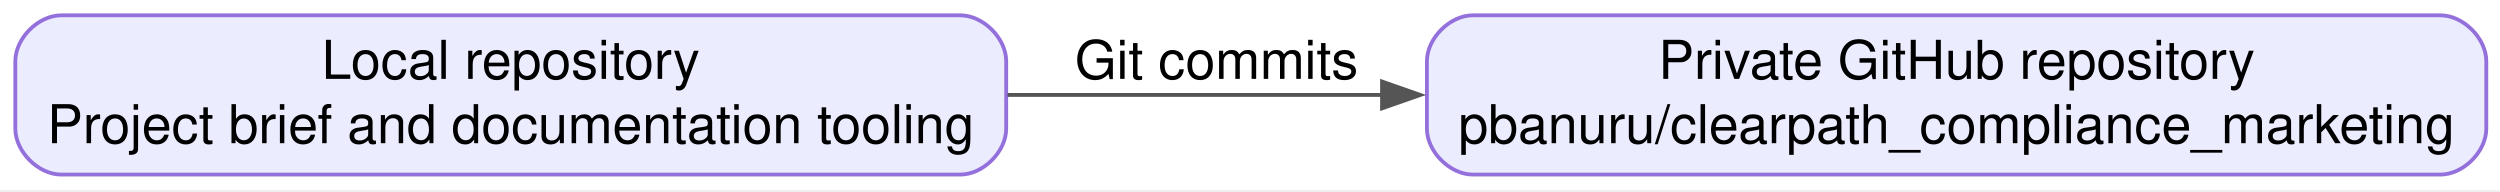
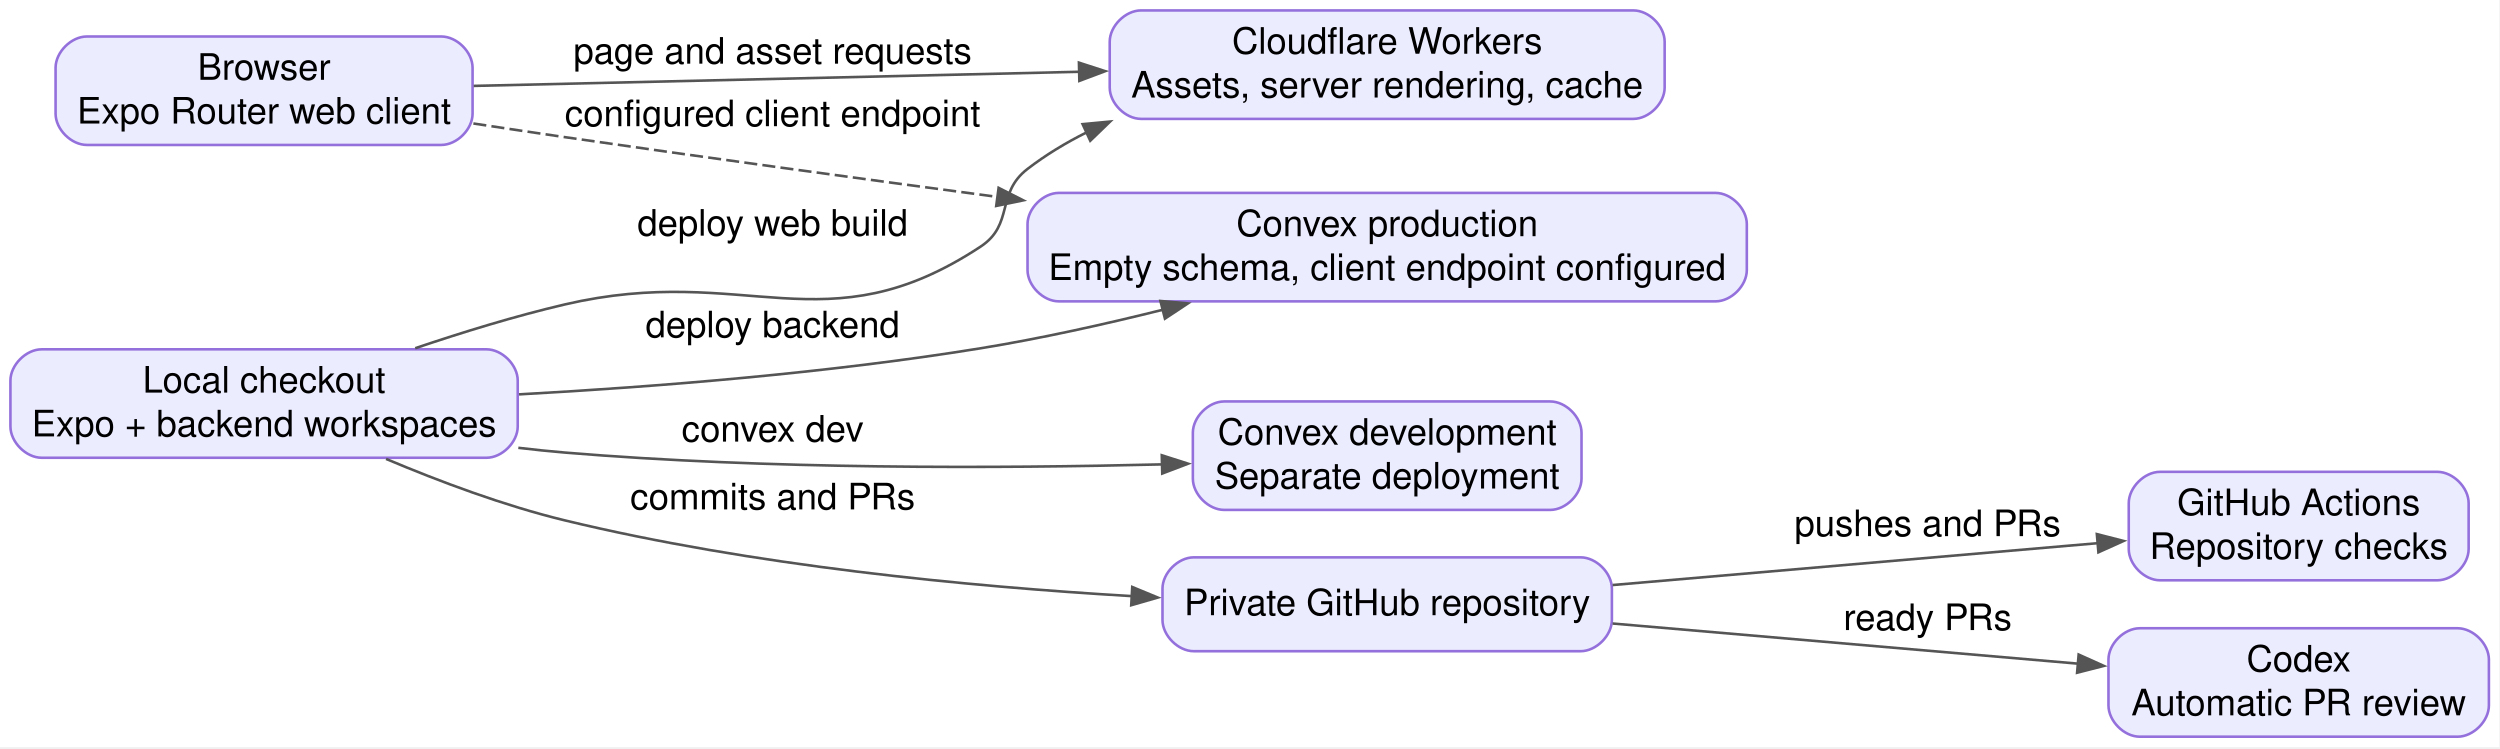
- <svg xmlns="http://www.w3.org/2000/svg" width="653pt" height="50pt" viewBox="0.00 0.00 653.00 50.00">
-   <g id="graph0" class="graph" transform="scale(1 1) rotate(0) translate(4 45.6)">
-     <polygon fill="white" stroke="none" points="-4,4 -4,-45.6 649.42,-45.6 649.42,4 -4,4" />
+ <svg xmlns="http://www.w3.org/2000/svg" width="959pt" height="287pt" viewBox="0.00 0.00 959.00 287.00">
+   <g id="graph0" class="graph" transform="scale(1 1) rotate(0) translate(4 282.6)">
+     <polygon fill="white" stroke="none" points="-4,4 -4,-282.6 954.74,-282.6 954.74,4 -4,4" />
    <g id="node1" class="node">
-       <path fill="#ececff" stroke="#9370db" d="M246.82,-41.6C246.82,-41.6 12,-41.6 12,-41.6 6,-41.6 0,-35.6 0,-29.6 0,-29.6 0,-12 0,-12 0,-6 6,0 12,0 12,0 246.82,0 246.82,0 252.82,0 258.82,-6 258.82,-12 258.82,-12 258.82,-29.6 258.82,-29.6 258.82,-35.6 252.82,-41.6 246.82,-41.6" />
-       <text xml:space="preserve" text-anchor="middle" x="129.41" y="-25" font-family="Helvetica,sans-Serif" font-size="14.00">Local repository</text>
-       <text xml:space="preserve" text-anchor="middle" x="129.41" y="-8.2" font-family="Helvetica,sans-Serif" font-size="14.00">Project brief and documentation tooling</text>
+       <path fill="#ececff" stroke="#9370db" d="M165.28,-268.6C165.28,-268.6 29.32,-268.6 29.32,-268.6 23.32,-268.6 17.32,-262.6 17.32,-256.6 17.32,-256.6 17.32,-239 17.32,-239 17.32,-233 23.32,-227 29.32,-227 29.32,-227 165.28,-227 165.28,-227 171.28,-227 177.28,-233 177.28,-239 177.28,-239 177.28,-256.6 177.28,-256.6 177.28,-262.6 171.28,-268.6 165.28,-268.6" />
+       <text xml:space="preserve" text-anchor="middle" x="97.3" y="-252" font-family="Helvetica,sans-Serif" font-size="14.00">Browser</text>
+       <text xml:space="preserve" text-anchor="middle" x="97.3" y="-235.2" font-family="Helvetica,sans-Serif" font-size="14.00">Expo Router web client</text>
    </g>
    <g id="node2" class="node">
-       <path fill="#ececff" stroke="#9370db" d="M633.42,-41.6C633.42,-41.6 380.71,-41.6 380.71,-41.6 374.71,-41.6 368.71,-35.6 368.71,-29.6 368.71,-29.6 368.71,-12 368.71,-12 368.71,-6 374.71,0 380.71,0 380.71,0 633.42,0 633.42,0 639.42,0 645.42,-6 645.42,-12 645.42,-12 645.42,-29.6 645.42,-29.6 645.42,-35.6 639.42,-41.6 633.42,-41.6" />
-       <text xml:space="preserve" text-anchor="middle" x="507.07" y="-25" font-family="Helvetica,sans-Serif" font-size="14.00">Private GitHub repository</text>
-       <text xml:space="preserve" text-anchor="middle" x="507.07" y="-8.2" font-family="Helvetica,sans-Serif" font-size="14.00">pbanuru/clearpath_compliance_marketing</text>
+       <path fill="#ececff" stroke="#9370db" d="M622.56,-278.6C622.56,-278.6 433.69,-278.6 433.69,-278.6 427.69,-278.6 421.69,-272.6 421.69,-266.6 421.69,-266.6 421.69,-249 421.69,-249 421.69,-243 427.69,-237 433.69,-237 433.69,-237 622.56,-237 622.56,-237 628.56,-237 634.56,-243 634.56,-249 634.56,-249 634.56,-266.6 634.56,-266.6 634.56,-272.6 628.56,-278.6 622.56,-278.6" />
+       <text xml:space="preserve" text-anchor="middle" x="528.12" y="-262" font-family="Helvetica,sans-Serif" font-size="14.00">Cloudflare Workers</text>
+       <text xml:space="preserve" text-anchor="middle" x="528.12" y="-245.2" font-family="Helvetica,sans-Serif" font-size="14.00">Assets, server rendering, cache</text>
    </g>
    <g id="edge1" class="edge">
-       <path fill="none" stroke="#555555" d="M259.16,-20.8C290.7,-20.8 324.72,-20.8 357.11,-20.8" />
-       <polygon fill="#555555" stroke="#555555" points="356.99,-24.3 366.99,-20.8 356.99,-17.3 356.99,-24.3" />
-       <text xml:space="preserve" text-anchor="middle" x="313.76" y="-25" font-family="Helvetica,sans-Serif" font-size="14.00">Git commits</text>
+       <path fill="none" stroke="#555555" d="M177.7,-249.65C242.99,-251.17 336.43,-253.35 410.26,-255.07" />
+       <polygon fill="#555555" stroke="#555555" points="409.88,-258.57 419.95,-255.3 410.04,-251.57 409.88,-258.57" />
+       <text xml:space="preserve" text-anchor="middle" x="292.38" y="-258.19" font-family="Helvetica,sans-Serif" font-size="14.00">page and asset requests</text>
+     </g>
+     <g id="node3" class="node">
+       <path fill="#ececff" stroke="#9370db" d="M654.08,-208.6C654.08,-208.6 402.16,-208.6 402.16,-208.6 396.16,-208.6 390.16,-202.6 390.16,-196.6 390.16,-196.6 390.16,-179 390.16,-179 390.16,-173 396.16,-167 402.16,-167 402.16,-167 654.08,-167 654.08,-167 660.08,-167 666.08,-173 666.08,-179 666.08,-179 666.08,-196.6 666.08,-196.6 666.08,-202.6 660.08,-208.6 654.08,-208.6" />
+       <text xml:space="preserve" text-anchor="middle" x="528.12" y="-192" font-family="Helvetica,sans-Serif" font-size="14.00">Convex production</text>
+       <text xml:space="preserve" text-anchor="middle" x="528.12" y="-175.2" font-family="Helvetica,sans-Serif" font-size="14.00">Empty schema, client endpoint configured</text>
+     </g>
+     <g id="edge2" class="edge">
+       <path fill="none" stroke="#555555" stroke-dasharray="5,2" d="M177.59,-235.23C189.32,-233.44 201.27,-231.64 212.6,-230 266.81,-222.14 326.36,-214.02 378.92,-207.03" />
+       <polygon fill="#555555" stroke="#555555" points="379.07,-210.54 388.52,-205.75 378.15,-203.6 379.07,-210.54" />
+       <text xml:space="preserve" text-anchor="middle" x="292.38" y="-234.2" font-family="Helvetica,sans-Serif" font-size="14.00">configured client endpoint</text>
+     </g>
+     <g id="node4" class="node">
+       <path fill="#ececff" stroke="#9370db" d="M590.67,-128.6C590.67,-128.6 465.58,-128.6 465.58,-128.6 459.58,-128.6 453.58,-122.6 453.58,-116.6 453.58,-116.6 453.58,-99 453.58,-99 453.58,-93 459.58,-87 465.58,-87 465.58,-87 590.67,-87 590.67,-87 596.67,-87 602.67,-93 602.67,-99 602.67,-99 602.67,-116.6 602.67,-116.6 602.67,-122.6 596.67,-128.6 590.67,-128.6" />
+       <text xml:space="preserve" text-anchor="middle" x="528.12" y="-112" font-family="Helvetica,sans-Serif" font-size="14.00">Convex development</text>
+       <text xml:space="preserve" text-anchor="middle" x="528.12" y="-95.2" font-family="Helvetica,sans-Serif" font-size="14.00">Separate deployment</text>
+     </g>
+     <g id="node5" class="node">
+       <path fill="#ececff" stroke="#9370db" d="M182.6,-148.6C182.6,-148.6 12,-148.6 12,-148.6 6,-148.6 0,-142.6 0,-136.6 0,-136.6 0,-119 0,-119 0,-113 6,-107 12,-107 12,-107 182.6,-107 182.6,-107 188.6,-107 194.6,-113 194.6,-119 194.6,-119 194.6,-136.6 194.6,-136.6 194.6,-142.6 188.6,-148.6 182.6,-148.6" />
+       <text xml:space="preserve" text-anchor="middle" x="97.3" y="-132" font-family="Helvetica,sans-Serif" font-size="14.00">Local checkout</text>
+       <text xml:space="preserve" text-anchor="middle" x="97.3" y="-115.2" font-family="Helvetica,sans-Serif" font-size="14.00">Expo + backend workspaces</text>
+     </g>
+     <g id="edge5" class="edge">
+       <path fill="none" stroke="#555555" d="M155.28,-149.02C173.4,-155.15 193.66,-161.37 212.6,-165.8 282.32,-182.09 312.38,-148.59 372.16,-188 385.08,-196.52 377.9,-208.36 390.16,-217.8 397.13,-223.16 404.8,-227.81 412.85,-231.83" />
+       <polygon fill="#555555" stroke="#555555" points="411.29,-234.97 421.84,-235.97 414.22,-228.61 411.29,-234.97" />
+       <text xml:space="preserve" text-anchor="middle" x="292.38" y="-192.2" font-family="Helvetica,sans-Serif" font-size="14.00">deploy web build</text>
+     </g>
+     <g id="edge4" class="edge">
+       <path fill="none" stroke="#555555" d="M195.1,-131.32C247.72,-134.23 313.8,-139.5 372.16,-149 395.1,-152.73 419.62,-158.18 442.23,-163.82" />
+       <polygon fill="#555555" stroke="#555555" points="441.14,-167.15 451.7,-166.22 442.87,-160.37 441.14,-167.15" />
+       <text xml:space="preserve" text-anchor="middle" x="292.38" y="-153.2" font-family="Helvetica,sans-Serif" font-size="14.00">deploy backend</text>
+     </g>
+     <g id="edge3" class="edge">
+       <path fill="none" stroke="#555555" d="M194.83,-110.82C200.83,-110.1 206.79,-109.49 212.6,-109 290.11,-102.52 378.75,-102.88 442.13,-104.47" />
+       <polygon fill="#555555" stroke="#555555" points="441.66,-107.96 451.75,-104.73 441.84,-100.96 441.66,-107.96" />
+       <text xml:space="preserve" text-anchor="middle" x="292.38" y="-113.2" font-family="Helvetica,sans-Serif" font-size="14.00">convex dev</text>
+     </g>
+     <g id="node6" class="node">
+       <path fill="#ececff" stroke="#9370db" d="M602.32,-68.8C602.32,-68.8 453.93,-68.8 453.93,-68.8 447.93,-68.8 441.93,-62.8 441.93,-56.8 441.93,-56.8 441.93,-44.8 441.93,-44.8 441.93,-38.8 447.93,-32.8 453.93,-32.8 453.93,-32.8 602.32,-32.8 602.32,-32.8 608.32,-32.8 614.32,-38.8 614.32,-44.8 614.32,-44.8 614.32,-56.8 614.32,-56.8 614.32,-62.8 608.32,-68.8 602.32,-68.8" />
+       <text xml:space="preserve" text-anchor="middle" x="528.12" y="-46.6" font-family="Helvetica,sans-Serif" font-size="14.00">Private GitHub repository</text>
+     </g>
+     <g id="edge6" class="edge">
+       <path fill="none" stroke="#555555" d="M144.09,-106.56C164.62,-97.9 189.4,-88.62 212.6,-83 284.29,-65.63 367.39,-57.62 430.16,-53.93" />
+       <polygon fill="#555555" stroke="#555555" points="430.33,-57.43 440.12,-53.38 429.94,-50.44 430.33,-57.43" />
+       <text xml:space="preserve" text-anchor="middle" x="292.38" y="-87.2" font-family="Helvetica,sans-Serif" font-size="14.00">commits and PRs</text>
+     </g>
+     <g id="node7" class="node">
+       <path fill="#ececff" stroke="#9370db" d="M930.97,-101.6C930.97,-101.6 824.59,-101.6 824.59,-101.6 818.59,-101.6 812.59,-95.6 812.59,-89.6 812.59,-89.6 812.59,-72 812.59,-72 812.59,-66 818.59,-60 824.59,-60 824.59,-60 930.97,-60 930.97,-60 936.97,-60 942.97,-66 942.97,-72 942.97,-72 942.97,-89.6 942.97,-89.6 942.97,-95.6 936.97,-101.6 930.97,-101.6" />
+       <text xml:space="preserve" text-anchor="middle" x="877.78" y="-85" font-family="Helvetica,sans-Serif" font-size="14.00">GitHub Actions</text>
+       <text xml:space="preserve" text-anchor="middle" x="877.78" y="-68.2" font-family="Helvetica,sans-Serif" font-size="14.00">Repository checks</text>
+     </g>
+     <g id="edge7" class="edge">
+       <path fill="none" stroke="#555555" d="M614.61,-58.18C671.58,-63.09 745.79,-69.5 800.7,-74.24" />
+       <polygon fill="#555555" stroke="#555555" points="800.35,-77.72 810.61,-75.09 800.95,-70.74 800.35,-77.72" />
+       <text xml:space="preserve" text-anchor="middle" x="735.45" y="-76.95" font-family="Helvetica,sans-Serif" font-size="14.00">pushes and PRs</text>
+     </g>
+     <g id="node8" class="node">
+       <path fill="#ececff" stroke="#9370db" d="M938.74,-41.6C938.74,-41.6 816.81,-41.6 816.81,-41.6 810.81,-41.6 804.81,-35.6 804.81,-29.6 804.81,-29.6 804.81,-12 804.81,-12 804.81,-6 810.81,0 816.81,0 816.81,0 938.74,0 938.74,0 944.74,0 950.74,-6 950.74,-12 950.74,-12 950.74,-29.6 950.74,-29.6 950.74,-35.6 944.74,-41.6 938.74,-41.6" />
+       <text xml:space="preserve" text-anchor="middle" x="877.78" y="-25" font-family="Helvetica,sans-Serif" font-size="14.00">Codex</text>
+       <text xml:space="preserve" text-anchor="middle" x="877.78" y="-8.2" font-family="Helvetica,sans-Serif" font-size="14.00">Automatic PR review</text>
+     </g>
+     <g id="edge8" class="edge">
+       <path fill="none" stroke="#555555" d="M614.61,-43.42C669.05,-38.73 739.22,-32.67 793.26,-28.01" />
+       <polygon fill="#555555" stroke="#555555" points="793.37,-31.51 803.03,-27.16 792.77,-24.54 793.37,-31.51" />
+       <text xml:space="preserve" text-anchor="middle" x="735.45" y="-40.9" font-family="Helvetica,sans-Serif" font-size="14.00">ready PRs</text>
    </g>
  </g>
</svg>
